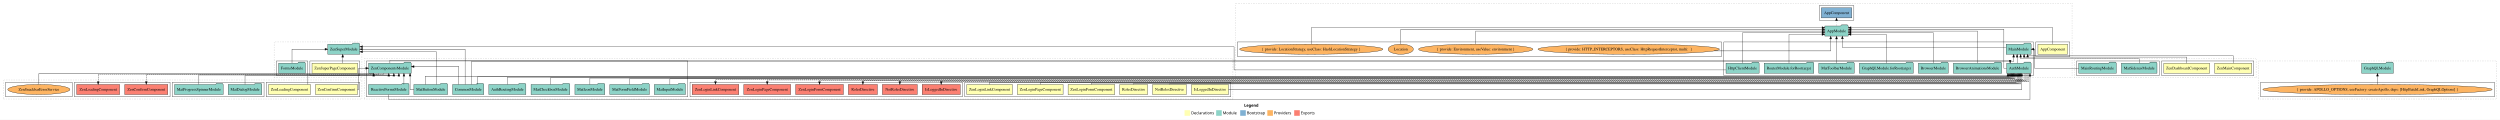
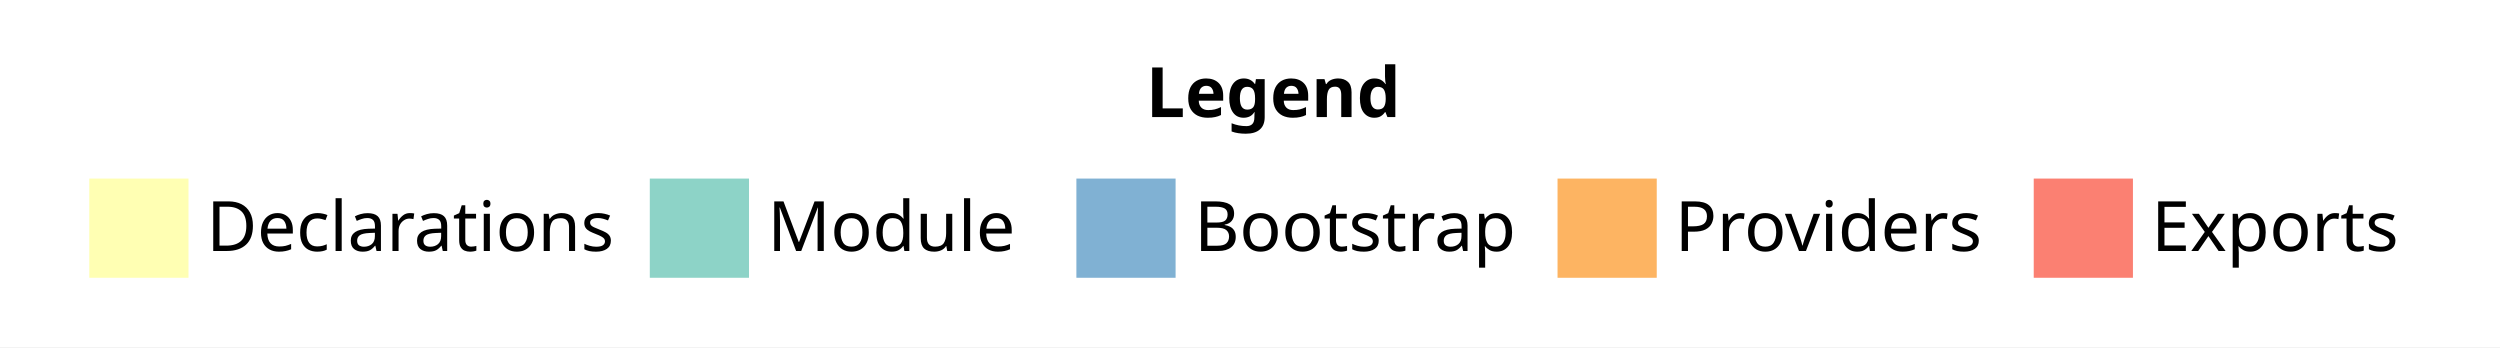
- <svg xmlns="http://www.w3.org/2000/svg" width="8938pt" height="428pt" viewBox="0.00 0.00 8938.00 428.00">
-   <g id="graph0" class="graph" transform="scale(1 1) rotate(0) translate(4 424)">
-     <polygon fill="white" stroke="transparent" points="-4,4 -4,-424 8934,-424 8934,4 -4,4" />
-     <text text-anchor="start" x="4444.01" y="-42.4" font-family="sans-serif" font-weight="bold" font-size="14.00">Legend</text>
-     <polygon fill="#ffffb3" stroke="transparent" points="4231,-10 4231,-30 4251,-30 4251,-10 4231,-10" />
-     <text text-anchor="start" x="4254.63" y="-15.4" font-family="sans-serif" font-size="14.00">  Declarations</text>
-     <polygon fill="#8dd3c7" stroke="transparent" points="4344,-10 4344,-30 4364,-30 4364,-10 4344,-10" />
-     <text text-anchor="start" x="4367.73" y="-15.4" font-family="sans-serif" font-size="14.00">  Module</text>
-     <polygon fill="#80b1d3" stroke="transparent" points="4430,-10 4430,-30 4450,-30 4450,-10 4430,-10" />
-     <text text-anchor="start" x="4453.78" y="-15.4" font-family="sans-serif" font-size="14.00">  Bootstrap</text>
-     <polygon fill="#fdb462" stroke="transparent" points="4527,-10 4527,-30 4547,-30 4547,-10 4527,-10" />
-     <text text-anchor="start" x="4550.67" y="-15.4" font-family="sans-serif" font-size="14.00">  Providers</text>
-     <polygon fill="#fb8072" stroke="transparent" points="4623,-10 4623,-30 4643,-30 4643,-10 4623,-10" />
-     <text text-anchor="start" x="4646.73" y="-15.4" font-family="sans-serif" font-size="14.00">  Exports</text>
-     <g id="clust1" class="cluster">
-       <polygon fill="none" stroke="black" stroke-dasharray="1,5" points="4412,-146 4412,-412 7404,-412 7404,-146 4412,-146" />
-     </g>
-     <g id="clust2" class="cluster">
-       <polygon fill="none" stroke="black" points="7274,-222 7274,-274 7396,-274 7396,-222 7274,-222" />
-     </g>
-     <g id="clust4" class="cluster">
-       <polygon fill="none" stroke="black" points="6159,-154 6159,-274 7266,-274 7266,-154 6159,-154" />
-     </g>
-     <g id="clust6" class="cluster">
-       <polygon fill="none" stroke="black" points="6500,-352 6500,-404 6624,-404 6624,-352 6500,-352" />
-     </g>
-     <g id="clust7" class="cluster">
-       <polygon fill="none" stroke="black" points="4420,-222 4420,-274 6151,-274 6151,-222 4420,-222" />
-     </g>
-     <g id="clust8" class="cluster">
-       <polygon fill="none" stroke="black" stroke-dasharray="1,5" points="1298,-70 1298,-214 4404,-214 4404,-70 1298,-70" />
-     </g>
-     <g id="clust9" class="cluster">
-       <polygon fill="none" stroke="black" points="3445,-78 3445,-130 4396,-130 4396,-78 3445,-78" />
-     </g>
-     <g id="clust16" class="cluster">
-       <polygon fill="none" stroke="black" points="1306,-78 1306,-206 2455,-206 2455,-78 1306,-78" />
-     </g>
-     <g id="clust17" class="cluster">
-       <polygon fill="none" stroke="black" points="2463,-78 2463,-130 3437,-130 3437,-78 2463,-78" />
-     </g>
-     <g id="clust20" class="cluster">
-       <polygon fill="none" stroke="black" stroke-dasharray="1,5" points="8070,-70 8070,-206 8922,-206 8922,-70 8070,-70" />
-     </g>
-     <g id="clust25" class="cluster">
-       <polygon fill="none" stroke="black" points="8078,-78 8078,-130 8914,-130 8914,-78 8078,-78" />
-     </g>
-     <g id="clust26" class="cluster">
-       <polygon fill="none" stroke="black" stroke-dasharray="1,5" points="7412,-146 7412,-214 8062,-214 8062,-146 7412,-146" />
-     </g>
-     <g id="clust27" class="cluster">
-       <polygon fill="none" stroke="black" points="7724,-154 7724,-206 8054,-206 8054,-154 7724,-154" />
-     </g>
-     <g id="clust30" class="cluster">
-       <polygon fill="none" stroke="black" points="7420,-154 7420,-206 7716,-206 7716,-154 7420,-154" />
-     </g>
-     <g id="clust34" class="cluster">
-       <polygon fill="none" stroke="black" stroke-dasharray="1,5" points="8,-70 8,-138 1290,-138 1290,-70 8,-70" />
-     </g>
-     <g id="clust35" class="cluster">
-       <polygon fill="none" stroke="black" points="948,-78 948,-130 1282,-130 1282,-78 948,-78" />
-     </g>
-     <g id="clust38" class="cluster">
-       <polygon fill="none" stroke="black" points="612,-78 612,-130 940,-130 940,-78 612,-78" />
-     </g>
-     <g id="clust39" class="cluster">
-       <polygon fill="none" stroke="black" points="262,-78 262,-130 604,-130 604,-78 262,-78" />
-     </g>
-     <g id="clust41" class="cluster">
-       <polygon fill="none" stroke="black" points="16,-78 16,-130 254,-130 254,-78 16,-78" />
-     </g>
-     <g id="clust42" class="cluster">
-       <polygon fill="none" stroke="black" stroke-dasharray="1,5" points="976,-146 976,-274 1290,-274 1290,-146 976,-146" />
-     </g>
-     <g id="clust43" class="cluster">
-       <polygon fill="none" stroke="black" points="1104,-154 1104,-206 1282,-206 1282,-154 1104,-154" />
-     </g>
-     <g id="clust45" class="cluster">
-       <polygon fill="none" stroke="black" points="984,-154 984,-206 1096,-206 1096,-154 984,-154" />
-     </g>
-     <g id="node1" class="node">
-       <polygon fill="#ffffb3" stroke="black" points="7387.94,-266 7282.06,-266 7282.06,-230 7387.94,-230 7387.94,-266" />
-       <text text-anchor="middle" x="7335" y="-243.8" font-family="Times,serif" font-size="14.00">AppComponent</text>
-     </g>
-     <g id="node2" class="node">
-       <polygon fill="#8dd3c7" stroke="black" points="6603.66,-331 6600.66,-335 6579.66,-335 6576.66,-331 6520.34,-331 6520.34,-295 6603.66,-295 6603.66,-331" />
-       <text text-anchor="middle" x="6562" y="-308.8" font-family="Times,serif" font-size="14.00">AppModule</text>
-     </g>
-     <g id="edge1" class="edge">
-       <path fill="none" stroke="black" d="M7335,-266.25C7335,-289.02 7335,-325 7335,-325 7335,-325 6613.83,-325 6613.83,-325" />
-       <polygon fill="black" stroke="black" points="6613.83,-321.5 6603.83,-325 6613.83,-328.5 6613.83,-321.5" />
-     </g>
-     <g id="node11" class="node">
-       <polygon fill="#80b1d3" stroke="black" points="6616.44,-396 6507.56,-396 6507.56,-360 6616.44,-360 6616.44,-396" />
-       <text text-anchor="middle" x="6562" y="-373.8" font-family="Times,serif" font-size="14.00">AppComponent </text>
-     </g>
-     <g id="edge10" class="edge">
-       <path fill="none" stroke="black" stroke-dasharray="1,5" d="M6562,-331.11C6562,-331.11 6562,-349.99 6562,-349.99" />
-       <polygon fill="black" stroke="black" points="6558.5,-349.99 6562,-359.99 6565.5,-349.99 6558.5,-349.99" />
-     </g>
-     <g id="node3" class="node">
-       <polygon fill="#8dd3c7" stroke="black" points="6961.47,-198 6958.47,-202 6937.47,-202 6934.47,-198 6854.53,-198 6854.53,-162 6961.47,-162 6961.47,-198" />
-       <text text-anchor="middle" x="6908" y="-175.8" font-family="Times,serif" font-size="14.00">BrowserModule</text>
-     </g>
-     <g id="edge2" class="edge">
-       <path fill="none" stroke="black" d="M6908,-198.2C6908,-233.31 6908,-307 6908,-307 6908,-307 6613.74,-307 6613.74,-307" />
-       <polygon fill="black" stroke="black" points="6613.74,-303.5 6603.74,-307 6613.74,-310.5 6613.74,-303.5" />
-     </g>
-     <g id="node4" class="node">
-       <polygon fill="#8dd3c7" stroke="black" points="7152.3,-198 7149.3,-202 7128.3,-202 7125.3,-198 6979.7,-198 6979.7,-162 7152.3,-162 7152.3,-198" />
-       <text text-anchor="middle" x="7066" y="-175.8" font-family="Times,serif" font-size="14.00">BrowserAnimationsModule</text>
-     </g>
-     <g id="edge3" class="edge">
-       <path fill="none" stroke="black" d="M7066,-198.21C7066,-234.64 7066,-313 7066,-313 7066,-313 6613.67,-313 6613.67,-313" />
-       <polygon fill="black" stroke="black" points="6613.67,-309.5 6603.67,-313 6613.67,-316.5 6613.67,-309.5" />
-     </g>
-     <g id="node5" class="node">
-       <polygon fill="#8dd3c7" stroke="black" points="6285.16,-198 6282.16,-202 6261.16,-202 6258.16,-198 6166.84,-198 6166.84,-162 6285.16,-162 6285.16,-198" />
-       <text text-anchor="middle" x="6226" y="-175.8" font-family="Times,serif" font-size="14.00">HttpClientModule</text>
-     </g>
-     <g id="edge4" class="edge">
-       <path fill="none" stroke="black" d="M6226,-198.2C6226,-233.31 6226,-307 6226,-307 6226,-307 6510.12,-307 6510.12,-307" />
-       <polygon fill="black" stroke="black" points="6510.12,-310.5 6520.12,-307 6510.12,-303.5 6510.12,-310.5" />
-     </g>
-     <g id="node51" class="node">
-       <polygon fill="#8dd3c7" stroke="black" points="1281.97,-266 1278.97,-270 1257.97,-270 1254.97,-266 1168.03,-266 1168.03,-230 1281.97,-230 1281.97,-266" />
-       <text text-anchor="middle" x="1225" y="-243.8" font-family="Times,serif" font-size="14.00">ZenSuperModule</text>
-     </g>
-     <g id="edge55" class="edge">
-       <path fill="none" stroke="black" d="M6166.8,-174C5854.02,-174 4408,-174 4408,-174 4408,-174 4408,-257 4408,-257 4408,-257 1292.28,-257 1292.28,-257" />
-       <polygon fill="black" stroke="black" points="1292.28,-253.5 1282.28,-257 1292.28,-260.5 1292.28,-253.5" />
-     </g>
-     <g id="node6" class="node">
-       <polygon fill="#8dd3c7" stroke="black" points="6480.84,-198 6477.84,-202 6456.84,-202 6453.84,-198 6303.16,-198 6303.16,-162 6480.84,-162 6480.84,-198" />
-       <text text-anchor="middle" x="6392" y="-175.8" font-family="Times,serif" font-size="14.00">RouterModule.forRoot(args)</text>
-     </g>
-     <g id="edge5" class="edge">
-       <path fill="none" stroke="black" d="M6392,-198.11C6392,-231.87 6392,-301 6392,-301 6392,-301 6509.98,-301 6509.98,-301" />
-       <polygon fill="black" stroke="black" points="6509.98,-304.5 6519.98,-301 6509.98,-297.5 6509.98,-304.5" />
-     </g>
-     <g id="node7" class="node">
-       <polygon fill="#8dd3c7" stroke="black" points="6625.42,-198 6622.42,-202 6601.42,-202 6598.42,-198 6498.58,-198 6498.58,-162 6625.42,-162 6625.42,-198" />
-       <text text-anchor="middle" x="6562" y="-175.8" font-family="Times,serif" font-size="14.00">MatToolbarModule</text>
-     </g>
-     <g id="edge6" class="edge">
-       <path fill="none" stroke="black" d="M6562,-198.21C6562,-198.21 6562,-284.58 6562,-284.58" />
-       <polygon fill="black" stroke="black" points="6558.5,-284.58 6562,-294.58 6565.5,-284.58 6558.5,-284.58" />
-     </g>
-     <g id="node8" class="node">
-       <polygon fill="#8dd3c7" stroke="black" points="7257.55,-198 7254.55,-202 7233.55,-202 7230.55,-198 7170.45,-198 7170.45,-162 7257.55,-162 7257.55,-198" />
-       <text text-anchor="middle" x="7214" y="-175.8" font-family="Times,serif" font-size="14.00">AuthModule</text>
-     </g>
-     <g id="edge7" class="edge">
-       <path fill="none" stroke="black" d="M7170.15,-180C7164.32,-180 7160.3,-180 7160.3,-180 7160.3,-180 7160.3,-319 7160.3,-319 7160.3,-319 6614.07,-319 6614.07,-319" />
-       <polygon fill="black" stroke="black" points="6614.07,-315.5 6604.07,-319 6614.07,-322.5 6614.07,-315.5" />
-     </g>
-     <g id="node9" class="node">
-       <polygon fill="#8dd3c7" stroke="black" points="7257.6,-266 7254.6,-270 7233.6,-270 7230.6,-266 7168.4,-266 7168.4,-230 7257.6,-230 7257.6,-266" />
-       <text text-anchor="middle" x="7213" y="-243.8" font-family="Times,serif" font-size="14.00">MainModule</text>
-     </g>
-     <g id="edge42" class="edge">
-       <path fill="none" stroke="black" d="M7207.65,-198.22C7207.65,-198.22 7207.65,-219.73 7207.65,-219.73" />
-       <polygon fill="black" stroke="black" points="7204.15,-219.73 7207.65,-229.73 7211.15,-219.73 7204.15,-219.73" />
-     </g>
-     <g id="node31" class="node">
-       <polygon fill="#fb8072" stroke="black" points="3429.12,-122 3292.88,-122 3292.88,-86 3429.12,-86 3429.12,-122" />
-       <text text-anchor="middle" x="3361" y="-99.8" font-family="Times,serif" font-size="14.00">IsLoggedInDirective </text>
-     </g>
-     <g id="edge30" class="edge">
-       <path fill="none" stroke="black" stroke-dasharray="5,2" d="M7249.44,-161.85C7249.44,-148.26 7249.44,-132 7249.44,-132 7249.44,-132 3361,-132 3361,-132 3361,-132 3361,-131.02 3361,-131.02" />
-       <polygon fill="black" stroke="black" points="3364.5,-132.21 3361,-122.21 3357.5,-132.21 3364.5,-132.21" />
-     </g>
-     <g id="node32" class="node">
-       <polygon fill="#fb8072" stroke="black" points="3275.47,-122 3150.53,-122 3150.53,-86 3275.47,-86 3275.47,-122" />
-       <text text-anchor="middle" x="3213" y="-99.8" font-family="Times,serif" font-size="14.00">NotRolesDirective </text>
-     </g>
-     <g id="edge31" class="edge">
-       <path fill="none" stroke="black" stroke-dasharray="5,2" d="M7245.27,-161.82C7245.27,-148.96 7245.27,-134 7245.27,-134 7245.27,-134 3213,-134 3213,-134 3213,-134 3213,-132.14 3213,-132.14" />
-       <polygon fill="black" stroke="black" points="3216.5,-132.14 3213,-122.14 3209.5,-132.14 3216.5,-132.14" />
-     </g>
-     <g id="node33" class="node">
-       <polygon fill="#fb8072" stroke="black" points="3132.97,-122 3029.03,-122 3029.03,-86 3132.97,-86 3132.97,-122" />
-       <text text-anchor="middle" x="3081" y="-99.8" font-family="Times,serif" font-size="14.00">RolesDirective </text>
-     </g>
-     <g id="edge32" class="edge">
-       <path fill="none" stroke="black" stroke-dasharray="5,2" d="M7241.1,-161.96C7241.1,-149.44 7241.1,-135 7241.1,-135 7241.1,-135 3081,-135 3081,-135 3081,-135 3081,-132.03 3081,-132.03" />
-       <polygon fill="black" stroke="black" points="3084.5,-132.03 3081,-122.03 3077.5,-132.03 3084.5,-132.03" />
-     </g>
-     <g id="node34" class="node">
-       <polygon fill="#fb8072" stroke="black" points="3011.38,-122 2840.62,-122 2840.62,-86 3011.38,-86 3011.38,-122" />
-       <text text-anchor="middle" x="2926" y="-99.8" font-family="Times,serif" font-size="14.00">ZenLoginFormComponent </text>
-     </g>
-     <g id="edge33" class="edge">
-       <path fill="none" stroke="black" stroke-dasharray="5,2" d="M7236.93,-161.51C7236.93,-149.86 7236.93,-137 7236.93,-137 7236.93,-137 2926,-137 2926,-137 2926,-137 2926,-132.04 2926,-132.04" />
-       <polygon fill="black" stroke="black" points="2929.5,-132.04 2926,-122.04 2922.5,-132.04 2929.5,-132.04" />
-     </g>
-     <g id="node35" class="node">
-       <polygon fill="#fb8072" stroke="black" points="2822.75,-122 2655.25,-122 2655.25,-86 2822.75,-86 2822.75,-122" />
-       <text text-anchor="middle" x="2739" y="-99.8" font-family="Times,serif" font-size="14.00">ZenLoginPageComponent </text>
-     </g>
-     <g id="edge34" class="edge">
-       <path fill="none" stroke="black" stroke-dasharray="5,2" d="M7232.76,-161.94C7232.76,-150.56 7232.76,-138 7232.76,-138 7232.76,-138 2739,-138 2739,-138 2739,-138 2739,-132.19 2739,-132.19" />
-       <polygon fill="black" stroke="black" points="2742.5,-132.19 2739,-122.19 2735.5,-132.19 2742.5,-132.19" />
-     </g>
-     <g id="node36" class="node">
-       <polygon fill="#fb8072" stroke="black" points="2637.49,-122 2470.51,-122 2470.51,-86 2637.49,-86 2637.49,-122" />
-       <text text-anchor="middle" x="2554" y="-99.8" font-family="Times,serif" font-size="14.00">ZenLoginLinkComponent </text>
-     </g>
-     <g id="edge35" class="edge">
-       <path fill="none" stroke="black" stroke-dasharray="5,2" d="M7228.59,-161.87C7228.59,-151.29 7228.59,-140 7228.59,-140 7228.59,-140 2554,-140 2554,-140 2554,-140 2554,-132.42 2554,-132.42" />
-       <polygon fill="black" stroke="black" points="2557.5,-132.42 2554,-122.42 2550.5,-132.42 2557.5,-132.42" />
-     </g>
-     <g id="edge8" class="edge">
-       <path fill="none" stroke="black" d="M7168.44,-254C7024.76,-254 6582.91,-254 6582.91,-254 6582.91,-254 6582.91,-284.98 6582.91,-284.98" />
-       <polygon fill="black" stroke="black" points="6579.41,-284.98 6582.91,-294.98 6586.41,-284.98 6579.41,-284.98" />
-     </g>
-     <g id="node10" class="node">
-       <polygon fill="#8dd3c7" stroke="black" points="6836.38,-198 6833.38,-202 6812.38,-202 6809.38,-198 6643.62,-198 6643.62,-162 6836.38,-162 6836.38,-198" />
-       <text text-anchor="middle" x="6740" y="-175.8" font-family="Times,serif" font-size="14.00">GraphQLModule.forRoot(args)</text>
-     </g>
-     <g id="edge9" class="edge">
-       <path fill="none" stroke="black" d="M6740,-198.11C6740,-231.87 6740,-301 6740,-301 6740,-301 6613.73,-301 6613.73,-301" />
-       <polygon fill="black" stroke="black" points="6613.73,-297.5 6603.73,-301 6613.73,-304.5 6613.73,-297.5" />
-     </g>
-     <g id="node12" class="node">
-       <ellipse fill="#fdb462" stroke="black" cx="5004" cy="-248" rx="45.22" ry="18" />
-       <text text-anchor="middle" x="5004" y="-243.8" font-family="Times,serif" font-size="14.00">Location</text>
-     </g>
-     <g id="edge11" class="edge">
-       <path fill="none" stroke="black" d="M5004,-266.28C5004,-287.32 5004,-319 5004,-319 5004,-319 6510.33,-319 6510.33,-319" />
-       <polygon fill="black" stroke="black" points="6510.33,-322.5 6520.33,-319 6510.33,-315.5 6510.33,-322.5" />
-     </g>
-     <g id="node13" class="node">
-       <ellipse fill="#fdb462" stroke="black" cx="4684" cy="-248" rx="256.11" ry="18" />
-       <text text-anchor="middle" x="4684" y="-243.8" font-family="Times,serif" font-size="14.00">{ provide: LocationStrategy, useClass: HashLocationStrategy }</text>
-     </g>
-     <g id="edge12" class="edge">
-       <path fill="none" stroke="black" d="M4684,-266.25C4684,-289.02 4684,-325 4684,-325 4684,-325 6510.14,-325 6510.14,-325" />
-       <polygon fill="black" stroke="black" points="6510.14,-328.5 6520.14,-325 6510.14,-321.5 6510.14,-328.5" />
-     </g>
-     <g id="node14" class="node">
-       <ellipse fill="#fdb462" stroke="black" cx="5819" cy="-248" rx="324.36" ry="18" />
-       <text text-anchor="middle" x="5819" y="-243.8" font-family="Times,serif" font-size="14.00">{ provide: HTTP_INTERCEPTORS, useClass: HttpRequestInterceptor, multi:  }</text>
-     </g>
-     <g id="edge13" class="edge">
-       <path fill="none" stroke="black" d="M6124.71,-242C6321.65,-242 6541.09,-242 6541.09,-242 6541.09,-242 6541.09,-284.72 6541.09,-284.72" />
-       <polygon fill="black" stroke="black" points="6537.59,-284.72 6541.09,-294.72 6544.59,-284.72 6537.59,-284.72" />
-     </g>
-     <g id="node15" class="node">
-       <ellipse fill="#fdb462" stroke="black" cx="5272" cy="-248" rx="204.64" ry="18" />
-       <text text-anchor="middle" x="5272" y="-243.8" font-family="Times,serif" font-size="14.00">{ provide: Environment, useValue: environment }</text>
-     </g>
-     <g id="edge14" class="edge">
-       <path fill="none" stroke="black" d="M5272,-266.11C5272,-285.34 5272,-313 5272,-313 5272,-313 6510.18,-313 6510.18,-313" />
-       <polygon fill="black" stroke="black" points="6510.18,-316.5 6520.18,-313 6510.18,-309.5 6510.18,-316.5" />
-     </g>
-     <g id="node16" class="node">
-       <polygon fill="#ffffb3" stroke="black" points="4388.12,-122 4255.88,-122 4255.88,-86 4388.12,-86 4388.12,-122" />
-       <text text-anchor="middle" x="4322" y="-99.8" font-family="Times,serif" font-size="14.00">IsLoggedInDirective</text>
-     </g>
-     <g id="edge15" class="edge">
-       <path fill="none" stroke="black" d="M4388.42,-104C4821.39,-104 7224.42,-104 7224.42,-104 7224.42,-104 7224.42,-151.99 7224.42,-151.99" />
-       <polygon fill="black" stroke="black" points="7220.92,-151.99 7224.42,-161.99 7227.92,-151.99 7220.92,-151.99" />
-     </g>
-     <g id="node17" class="node">
-       <polygon fill="#ffffb3" stroke="black" points="4237.47,-122 4116.53,-122 4116.53,-86 4237.47,-86 4237.47,-122" />
-       <text text-anchor="middle" x="4177" y="-99.8" font-family="Times,serif" font-size="14.00">NotRolesDirective</text>
-     </g>
-     <g id="edge16" class="edge">
-       <path fill="none" stroke="black" d="M4177,-122.15C4177,-123.3 4177,-124 4177,-124 4177,-124 7220.25,-124 7220.25,-124 7220.25,-124 7220.25,-151.97 7220.25,-151.97" />
-       <polygon fill="black" stroke="black" points="7216.75,-151.97 7220.25,-161.97 7223.75,-151.97 7216.75,-151.97" />
-     </g>
-     <g id="node18" class="node">
-       <polygon fill="#ffffb3" stroke="black" points="4098.97,-122 3999.03,-122 3999.03,-86 4098.97,-86 4098.97,-122" />
-       <text text-anchor="middle" x="4049" y="-99.8" font-family="Times,serif" font-size="14.00">RolesDirective</text>
-     </g>
-     <g id="edge17" class="edge">
-       <path fill="none" stroke="black" d="M4049,-122.17C4049,-124.45 4049,-126 4049,-126 4049,-126 7216.08,-126 7216.08,-126 7216.08,-126 7216.08,-151.72 7216.08,-151.72" />
-       <polygon fill="black" stroke="black" points="7212.58,-151.72 7216.08,-161.72 7219.58,-151.72 7212.58,-151.72" />
-     </g>
-     <g id="node19" class="node">
-       <polygon fill="#ffffb3" stroke="black" points="3981.38,-122 3814.62,-122 3814.62,-86 3981.38,-86 3981.38,-122" />
-       <text text-anchor="middle" x="3898" y="-99.8" font-family="Times,serif" font-size="14.00">ZenLoginFormComponent</text>
-     </g>
-     <g id="edge18" class="edge">
-       <path fill="none" stroke="black" d="M3898,-122.12C3898,-124.97 3898,-127 3898,-127 3898,-127 7211.92,-127 7211.92,-127 7211.92,-127 7211.92,-151.76 7211.92,-151.76" />
-       <polygon fill="black" stroke="black" points="7208.42,-151.76 7211.92,-161.76 7215.42,-151.76 7208.42,-151.76" />
-     </g>
-     <g id="node20" class="node">
-       <polygon fill="#ffffb3" stroke="black" points="3796.75,-122 3633.25,-122 3633.25,-86 3796.75,-86 3796.75,-122" />
-       <text text-anchor="middle" x="3715" y="-99.8" font-family="Times,serif" font-size="14.00">ZenLoginPageComponent</text>
-     </g>
-     <g id="edge19" class="edge">
-       <path fill="none" stroke="black" d="M3715,-122.17C3715,-126.05 3715,-129 3715,-129 3715,-129 7207.75,-129 7207.75,-129 7207.75,-129 7207.75,-151.88 7207.75,-151.88" />
-       <polygon fill="black" stroke="black" points="7204.25,-151.88 7207.75,-161.88 7211.25,-151.88 7204.25,-151.88" />
-     </g>
-     <g id="node21" class="node">
-       <polygon fill="#ffffb3" stroke="black" points="3615.49,-122 3452.51,-122 3452.51,-86 3615.49,-86 3615.49,-122" />
-       <text text-anchor="middle" x="3534" y="-99.8" font-family="Times,serif" font-size="14.00">ZenLoginLinkComponent</text>
-     </g>
-     <g id="edge20" class="edge">
-       <path fill="none" stroke="black" d="M3534,-122.06C3534,-126.49 3534,-130 3534,-130 3534,-130 7203.58,-130 7203.58,-130 7203.58,-130 7203.58,-151.95 7203.58,-151.95" />
-       <polygon fill="black" stroke="black" points="7200.08,-151.95 7203.58,-161.95 7207.08,-151.95 7200.08,-151.95" />
-     </g>
-     <g id="node22" class="node">
-       <polygon fill="#8dd3c7" stroke="black" points="1725.67,-122 1722.67,-126 1701.67,-126 1698.67,-122 1614.33,-122 1614.33,-86 1725.67,-86 1725.67,-122" />
-       <text text-anchor="middle" x="1670" y="-99.8" font-family="Times,serif" font-size="14.00">CommonModule</text>
-     </g>
-     <g id="edge21" class="edge">
-       <path fill="none" stroke="black" d="M1703.5,-122.18C1703.5,-135.04 1703.5,-150 1703.5,-150 1703.5,-150 7178.56,-150 7178.56,-150 7178.56,-150 7178.56,-151.86 7178.56,-151.86" />
-       <polygon fill="black" stroke="black" points="7175.06,-151.86 7178.56,-161.86 7182.06,-151.86 7175.06,-151.86" />
-     </g>
-     <g id="edge39" class="edge">
-       <path fill="none" stroke="black" d="M1681.17,-122.34C1681.17,-151.21 1681.17,-204 1681.17,-204 1681.17,-204 7195.18,-204 7195.18,-204 7195.18,-204 7195.18,-219.85 7195.18,-219.85" />
-       <polygon fill="black" stroke="black" points="7191.68,-219.85 7195.18,-229.85 7198.68,-219.85 7191.68,-219.85" />
-     </g>
-     <g id="node30" class="node">
-       <polygon fill="#8dd3c7" stroke="black" points="1466.09,-198 1463.09,-202 1442.09,-202 1439.09,-198 1313.91,-198 1313.91,-162 1466.09,-162 1466.09,-198" />
-       <text text-anchor="middle" x="1390" y="-175.8" font-family="Times,serif" font-size="14.00">ZenComponentsModule</text>
-     </g>
-     <g id="edge45" class="edge">
-       <path fill="none" stroke="black" d="M1636.5,-122.2C1636.5,-146.36 1636.5,-186 1636.5,-186 1636.5,-186 1476.31,-186 1476.31,-186" />
-       <polygon fill="black" stroke="black" points="1476.31,-182.5 1466.31,-186 1476.31,-189.5 1476.31,-182.5" />
-     </g>
-     <g id="edge54" class="edge">
-       <path fill="none" stroke="black" d="M1658.83,-122.24C1658.83,-160.99 1658.83,-248 1658.83,-248 1658.83,-248 1292.16,-248 1292.16,-248" />
-       <polygon fill="black" stroke="black" points="1292.16,-244.5 1282.16,-248 1292.16,-251.5 1292.16,-244.5" />
-     </g>
-     <g id="node23" class="node">
-       <polygon fill="#8dd3c7" stroke="black" points="1458.3,-122 1455.3,-126 1434.3,-126 1431.3,-122 1313.7,-122 1313.7,-86 1458.3,-86 1458.3,-122" />
-       <text text-anchor="middle" x="1386" y="-99.8" font-family="Times,serif" font-size="14.00">ReactiveFormsModule</text>
-     </g>
-     <g id="edge22" class="edge">
-       <path fill="none" stroke="black" d="M1386,-85.58C1386,-76.72 1386,-68 1386,-68 1386,-68 7253.6,-68 7253.6,-68 7253.6,-68 7253.6,-151.51 7253.6,-151.51" />
-       <polygon fill="black" stroke="black" points="7250.1,-151.51 7253.6,-161.51 7257.1,-151.51 7250.1,-151.51" />
-     </g>
-     <g id="edge46" class="edge">
-       <path fill="none" stroke="black" d="M1440.13,-122.01C1440.13,-122.01 1440.13,-151.85 1440.13,-151.85" />
-       <polygon fill="black" stroke="black" points="1436.63,-151.85 1440.13,-161.85 1443.63,-151.85 1436.63,-151.85" />
-     </g>
-     <g id="node24" class="node">
-       <polygon fill="#8dd3c7" stroke="black" points="2446.65,-122 2443.65,-126 2422.65,-126 2419.65,-122 2335.35,-122 2335.35,-86 2446.65,-86 2446.65,-122" />
-       <text text-anchor="middle" x="2391" y="-99.8" font-family="Times,serif" font-size="14.00">MatInputModule</text>
-     </g>
-     <g id="edge23" class="edge">
-       <path fill="none" stroke="black" d="M2391,-122.11C2391,-131.9 2391,-142 2391,-142 2391,-142 7199.41,-142 7199.41,-142 7199.41,-142 7199.41,-151.89 7199.41,-151.89" />
-       <polygon fill="black" stroke="black" points="7195.91,-151.89 7199.41,-161.89 7202.91,-151.89 7195.91,-151.89" />
-     </g>
-     <g id="node25" class="node">
-       <polygon fill="#8dd3c7" stroke="black" points="2317.71,-122 2314.71,-126 2293.71,-126 2290.71,-122 2176.29,-122 2176.29,-86 2317.71,-86 2317.71,-122" />
-       <text text-anchor="middle" x="2247" y="-99.8" font-family="Times,serif" font-size="14.00">MatFormFieldModule</text>
-     </g>
-     <g id="edge24" class="edge">
-       <path fill="none" stroke="black" d="M2247,-122.13C2247,-132.31 2247,-143 2247,-143 2247,-143 7195.24,-143 7195.24,-143 7195.24,-143 7195.24,-151.93 7195.24,-151.93" />
-       <polygon fill="black" stroke="black" points="7191.74,-151.93 7195.24,-161.93 7198.74,-151.93 7191.74,-151.93" />
-     </g>
-     <g id="node26" class="node">
-       <polygon fill="#8dd3c7" stroke="black" points="2158.47,-122 2155.47,-126 2134.47,-126 2131.47,-122 2051.53,-122 2051.53,-86 2158.47,-86 2158.47,-122" />
-       <text text-anchor="middle" x="2105" y="-99.8" font-family="Times,serif" font-size="14.00">MatIconModule</text>
-     </g>
-     <g id="edge25" class="edge">
-       <path fill="none" stroke="black" d="M2105,-122.1C2105,-133.09 2105,-145 2105,-145 2105,-145 7191.07,-145 7191.07,-145 7191.07,-145 7191.07,-151.68 7191.07,-151.68" />
-       <polygon fill="black" stroke="black" points="7187.57,-151.68 7191.07,-161.68 7194.57,-151.68 7187.57,-151.68" />
-     </g>
-     <g id="node27" class="node">
-       <polygon fill="#8dd3c7" stroke="black" points="1596.22,-122 1593.22,-126 1572.22,-126 1569.22,-122 1475.78,-122 1475.78,-86 1596.22,-86 1596.22,-122" />
-       <text text-anchor="middle" x="1536" y="-99.8" font-family="Times,serif" font-size="14.00">MatButtonModule</text>
-     </g>
-     <g id="edge26" class="edge">
-       <path fill="none" stroke="black" d="M1515.96,-122.04C1515.96,-135.29 1515.96,-151 1515.96,-151 1515.96,-151 7174.4,-151 7174.4,-151 7174.4,-151 7174.4,-152.08 7174.4,-152.08" />
-       <polygon fill="black" stroke="black" points="7170.9,-151.8 7174.4,-161.8 7177.9,-151.8 7170.9,-151.8" />
-     </g>
-     <g id="edge47" class="edge">
-       <path fill="none" stroke="black" d="M1475.65,-104C1467.62,-104 1462.1,-104 1462.1,-104 1462.1,-104 1462.1,-151.99 1462.1,-151.99" />
-       <polygon fill="black" stroke="black" points="1458.6,-151.99 1462.1,-161.99 1465.6,-151.99 1458.6,-151.99" />
-     </g>
-     <g id="edge57" class="edge">
-       <path fill="none" stroke="black" d="M1556.04,-122.21C1556.04,-159.06 1556.04,-239 1556.04,-239 1556.04,-239 1292.28,-239 1292.28,-239" />
-       <polygon fill="black" stroke="black" points="1292.28,-235.5 1282.28,-239 1292.28,-242.5 1292.28,-235.5" />
-     </g>
-     <g id="node28" class="node">
-       <polygon fill="#8dd3c7" stroke="black" points="2033.37,-122 2030.37,-126 2009.37,-126 2006.37,-122 1894.63,-122 1894.63,-86 2033.37,-86 2033.37,-122" />
-       <text text-anchor="middle" x="1964" y="-99.8" font-family="Times,serif" font-size="14.00">MatCheckboxModule</text>
-     </g>
-     <g id="edge27" class="edge">
-       <path fill="none" stroke="black" d="M1964,-122.06C1964,-133.44 1964,-146 1964,-146 1964,-146 7186.9,-146 7186.9,-146 7186.9,-146 7186.9,-151.81 7186.9,-151.81" />
-       <polygon fill="black" stroke="black" points="7183.4,-151.81 7186.9,-161.81 7190.4,-151.81 7183.4,-151.81" />
-     </g>
-     <g id="node29" class="node">
-       <polygon fill="#8dd3c7" stroke="black" points="1876.17,-122 1873.17,-126 1852.17,-126 1849.17,-122 1743.83,-122 1743.83,-86 1876.17,-86 1876.17,-122" />
-       <text text-anchor="middle" x="1810" y="-99.8" font-family="Times,serif" font-size="14.00">AuthRoutingModule</text>
-     </g>
-     <g id="edge28" class="edge">
-       <path fill="none" stroke="black" d="M1810,-122.15C1810,-134.27 1810,-148 1810,-148 1810,-148 7182.73,-148 7182.73,-148 7182.73,-148 7182.73,-151.76 7182.73,-151.76" />
-       <polygon fill="black" stroke="black" points="7179.23,-151.76 7182.73,-161.76 7186.23,-151.76 7179.23,-151.76" />
-     </g>
-     <g id="edge29" class="edge">
-       <path fill="none" stroke="black" d="M1390,-198.2C1390,-204.03 1390,-209 1390,-209 1390,-209 7182.7,-209 7182.7,-209 7182.7,-209 7182.7,-207.92 7182.7,-207.92" />
-       <polygon fill="black" stroke="black" points="7186.2,-208.2 7182.7,-198.2 7179.2,-208.2 7186.2,-208.2" />
-     </g>
-     <g id="node47" class="node">
-       <polygon fill="#fb8072" stroke="black" points="596.04,-122 441.96,-122 441.96,-86 596.04,-86 596.04,-122" />
-       <text text-anchor="middle" x="519" y="-99.8" font-family="Times,serif" font-size="14.00">ZenConfirmComponent </text>
-     </g>
-     <g id="edge50" class="edge">
-       <path fill="none" stroke="black" stroke-dasharray="5,2" d="M1368.03,-161.83C1368.03,-159.55 1368.03,-158 1368.03,-158 1368.03,-158 519,-158 519,-158 519,-158 519,-132.28 519,-132.28" />
-       <polygon fill="black" stroke="black" points="522.5,-132.28 519,-122.28 515.5,-132.28 522.5,-132.28" />
-     </g>
-     <g id="node48" class="node">
-       <polygon fill="#fb8072" stroke="black" points="423.76,-122 270.24,-122 270.24,-86 423.76,-86 423.76,-122" />
-       <text text-anchor="middle" x="347" y="-99.8" font-family="Times,serif" font-size="14.00">ZenLoadingComponent </text>
-     </g>
-     <g id="edge51" class="edge">
-       <path fill="none" stroke="black" stroke-dasharray="5,2" d="M1350,-161.92C1350,-160.15 1350,-159 1350,-159 1350,-159 347,-159 347,-159 347,-159 347,-132.01 347,-132.01" />
-       <polygon fill="black" stroke="black" points="350.5,-132.01 347,-122.01 343.5,-132.01 350.5,-132.01" />
-     </g>
-     <g id="node37" class="node">
-       <ellipse fill="#fdb462" stroke="black" cx="8496" cy="-104" rx="409.93" ry="18" />
-       <text text-anchor="middle" x="8496" y="-99.8" font-family="Times,serif" font-size="14.00">{ provide: APOLLO_OPTIONS, useFactory: createApollo, deps: [HttpBatchLink, GraphQLOptions] }</text>
-     </g>
-     <g id="node38" class="node">
-       <polygon fill="#8dd3c7" stroke="black" points="8552.69,-198 8549.69,-202 8528.69,-202 8525.69,-198 8439.31,-198 8439.31,-162 8552.69,-162 8552.69,-198" />
-       <text text-anchor="middle" x="8496" y="-175.8" font-family="Times,serif" font-size="14.00">GraphQLModule</text>
-     </g>
-     <g id="edge36" class="edge">
-       <path fill="none" stroke="black" d="M8496,-122.01C8496,-122.01 8496,-151.85 8496,-151.85" />
-       <polygon fill="black" stroke="black" points="8492.5,-151.85 8496,-161.85 8499.5,-151.85 8492.5,-151.85" />
-     </g>
-     <g id="node39" class="node">
-       <polygon fill="#ffffb3" stroke="black" points="8046.15,-198 7913.85,-198 7913.85,-162 8046.15,-162 8046.15,-198" />
-       <text text-anchor="middle" x="7980" y="-175.8" font-family="Times,serif" font-size="14.00">ZenMainComponent</text>
-     </g>
-     <g id="edge37" class="edge">
-       <path fill="none" stroke="black" d="M7980,-198.04C7980,-210.56 7980,-225 7980,-225 7980,-225 7245.08,-225 7245.08,-225 7245.08,-225 7245.08,-225.49 7245.08,-225.49" />
-       <polygon fill="black" stroke="black" points="7241.58,-219.88 7245.08,-229.88 7248.58,-219.88 7241.58,-219.88" />
-     </g>
-     <g id="node40" class="node">
-       <polygon fill="#ffffb3" stroke="black" points="7895.74,-198 7732.26,-198 7732.26,-162 7895.74,-162 7895.74,-198" />
-       <text text-anchor="middle" x="7814" y="-175.8" font-family="Times,serif" font-size="14.00">ZenDashboardComponent</text>
-     </g>
-     <g id="edge38" class="edge">
-       <path fill="none" stroke="black" d="M7814,-198.13C7814,-208.71 7814,-220 7814,-220 7814,-220 7232.6,-220 7232.6,-220 7232.6,-220 7232.6,-220.98 7232.6,-220.98" />
-       <polygon fill="black" stroke="black" points="7229.1,-219.79 7232.6,-229.79 7236.1,-219.79 7229.1,-219.79" />
-     </g>
-     <g id="node41" class="node">
-       <polygon fill="#8dd3c7" stroke="black" points="7707.7,-198 7704.7,-202 7683.7,-202 7680.7,-198 7580.3,-198 7580.3,-162 7707.7,-162 7707.7,-198" />
-       <text text-anchor="middle" x="7644" y="-175.8" font-family="Times,serif" font-size="14.00">MatSidenavModule</text>
-     </g>
-     <g id="edge40" class="edge">
-       <path fill="none" stroke="black" d="M7644,-198.19C7644,-206.28 7644,-214 7644,-214 7644,-214 7220.13,-214 7220.13,-214 7220.13,-214 7220.13,-219.81 7220.13,-219.81" />
-       <polygon fill="black" stroke="black" points="7216.63,-219.81 7220.13,-229.81 7223.63,-219.81 7216.63,-219.81" />
-     </g>
-     <g id="node42" class="node">
-       <polygon fill="#8dd3c7" stroke="black" points="7562.22,-198 7559.22,-202 7538.22,-202 7535.22,-198 7427.78,-198 7427.78,-162 7562.22,-162 7562.22,-198" />
-       <text text-anchor="middle" x="7495" y="-175.8" font-family="Times,serif" font-size="14.00">MainRoutingModule</text>
-     </g>
-     <g id="edge41" class="edge">
-       <path fill="none" stroke="black" d="M7427.81,-180C7361.51,-180 7270.03,-180 7270.03,-180 7270.03,-180 7270.03,-248 7270.03,-248 7270.03,-248 7267.65,-248 7267.65,-248" />
-       <polygon fill="black" stroke="black" points="7267.65,-244.5 7257.65,-248 7267.65,-251.5 7267.65,-244.5" />
-     </g>
-     <g id="node43" class="node">
-       <polygon fill="#ffffb3" stroke="black" points="1274.04,-122 1123.96,-122 1123.96,-86 1274.04,-86 1274.04,-122" />
-       <text text-anchor="middle" x="1199" y="-99.8" font-family="Times,serif" font-size="14.00">ZenConfirmComponent</text>
-     </g>
-     <g id="edge43" class="edge">
-       <path fill="none" stroke="black" d="M1274.41,-104C1276.84,-104 1278.24,-104 1278.24,-104 1278.24,-104 1278.24,-180 1278.24,-180 1278.24,-180 1303.91,-180 1303.91,-180" />
-       <polygon fill="black" stroke="black" points="1303.91,-183.5 1313.91,-180 1303.91,-176.5 1303.91,-183.5" />
-     </g>
-     <g id="node44" class="node">
-       <polygon fill="#ffffb3" stroke="black" points="1105.76,-122 956.24,-122 956.24,-86 1105.76,-86 1105.76,-122" />
-       <text text-anchor="middle" x="1031" y="-99.8" font-family="Times,serif" font-size="14.00">ZenLoadingComponent</text>
-     </g>
-     <g id="edge44" class="edge">
-       <path fill="none" stroke="black" d="M1096.77,-122.25C1096.77,-136.18 1096.77,-153 1096.77,-153 1096.77,-153 1422.1,-153 1422.1,-153 1422.1,-153 1422.1,-153.88 1422.1,-153.88" />
-       <polygon fill="black" stroke="black" points="1418.6,-151.84 1422.1,-161.84 1425.6,-151.84 1418.6,-151.84" />
-     </g>
-     <g id="node45" class="node">
-       <polygon fill="#8dd3c7" stroke="black" points="932.2,-122 929.2,-126 908.2,-126 905.2,-122 811.8,-122 811.8,-86 932.2,-86 932.2,-122" />
-       <text text-anchor="middle" x="872" y="-99.8" font-family="Times,serif" font-size="14.00">MatDialogModule</text>
-     </g>
-     <g id="edge48" class="edge">
-       <path fill="none" stroke="black" d="M872,-122.05C872,-136.37 872,-154 872,-154 872,-154 1404.08,-154 1404.08,-154 1404.08,-154 1404.08,-154.79 1404.08,-154.79" />
-       <polygon fill="black" stroke="black" points="1400.58,-151.94 1404.08,-161.94 1407.58,-151.94 1400.58,-151.94" />
-     </g>
-     <g id="node46" class="node">
-       <polygon fill="#8dd3c7" stroke="black" points="793.86,-122 790.86,-126 769.86,-126 766.86,-122 620.14,-122 620.14,-86 793.86,-86 793.86,-122" />
-       <text text-anchor="middle" x="707" y="-99.8" font-family="Times,serif" font-size="14.00">MatProgressSpinnerModule</text>
-     </g>
-     <g id="edge49" class="edge">
-       <path fill="none" stroke="black" d="M707,-122.19C707,-137.18 707,-156 707,-156 707,-156 1386.05,-156 1386.05,-156 1386.05,-156 1386.05,-156.58 1386.05,-156.58" />
-       <polygon fill="black" stroke="black" points="1382.55,-151.81 1386.05,-161.81 1389.55,-151.81 1382.55,-151.81" />
-     </g>
-     <g id="node49" class="node">
-       <ellipse fill="#fdb462" stroke="black" cx="135" cy="-104" rx="111.12" ry="18" />
-       <text text-anchor="middle" x="135" y="-99.8" font-family="Times,serif" font-size="14.00">ZenSnackbarErrorService</text>
-     </g>
-     <g id="edge52" class="edge">
-       <path fill="none" stroke="black" d="M135,-122.04C135,-138.73 135,-161 135,-161 135,-161 1331.98,-161 1331.98,-161 1331.98,-161 1331.98,-161.08 1331.98,-161.08" />
-       <polygon fill="black" stroke="black" points="1328.48,-151.82 1331.98,-161.82 1335.48,-151.82 1328.48,-151.82" />
-     </g>
-     <g id="node50" class="node">
-       <polygon fill="#ffffb3" stroke="black" points="1274.47,-198 1111.53,-198 1111.53,-162 1274.47,-162 1274.47,-198" />
-       <text text-anchor="middle" x="1193" y="-175.8" font-family="Times,serif" font-size="14.00">ZenSuperPageComponent</text>
-     </g>
-     <g id="edge53" class="edge">
-       <path fill="none" stroke="black" d="M1221.25,-198.22C1221.25,-198.22 1221.25,-219.73 1221.25,-219.73" />
-       <polygon fill="black" stroke="black" points="1217.75,-219.73 1221.25,-229.73 1224.75,-219.73 1217.75,-219.73" />
-     </g>
-     <g id="node52" class="node">
-       <polygon fill="#8dd3c7" stroke="black" points="1087.83,-198 1084.83,-202 1063.83,-202 1060.83,-198 992.17,-198 992.17,-162 1087.83,-162 1087.83,-198" />
-       <text text-anchor="middle" x="1040" y="-175.8" font-family="Times,serif" font-size="14.00">FormsModule</text>
-     </g>
-     <g id="edge56" class="edge">
-       <path fill="none" stroke="black" d="M1040,-198.22C1040,-218.37 1040,-248 1040,-248 1040,-248 1157.98,-248 1157.98,-248" />
-       <polygon fill="black" stroke="black" points="1157.98,-251.5 1167.98,-248 1157.98,-244.5 1157.98,-251.5" />
-     </g>
+ <svg xmlns="http://www.w3.org/2000/svg" width="504pt" height="70pt" viewBox="0.00 0.00 504.00 70.00">
+   <g id="graph0" class="graph" transform="scale(1 1) rotate(0) translate(4 66)">
+     <polygon fill="white" stroke="transparent" points="-4,4 -4,-66 500,-66 500,4 -4,4" />
+     <text text-anchor="start" x="227.01" y="-42.4" font-family="sans-serif" font-weight="bold" font-size="14.00">Legend</text>
+     <polygon fill="#ffffb3" stroke="transparent" points="14,-10 14,-30 34,-30 34,-10 14,-10" />
+     <text text-anchor="start" x="37.63" y="-15.4" font-family="sans-serif" font-size="14.00">  Declarations</text>
+     <polygon fill="#8dd3c7" stroke="transparent" points="127,-10 127,-30 147,-30 147,-10 127,-10" />
+     <text text-anchor="start" x="150.73" y="-15.4" font-family="sans-serif" font-size="14.00">  Module</text>
+     <polygon fill="#80b1d3" stroke="transparent" points="213,-10 213,-30 233,-30 233,-10 213,-10" />
+     <text text-anchor="start" x="236.78" y="-15.4" font-family="sans-serif" font-size="14.00">  Bootstrap</text>
+     <polygon fill="#fdb462" stroke="transparent" points="310,-10 310,-30 330,-30 330,-10 310,-10" />
+     <text text-anchor="start" x="333.67" y="-15.4" font-family="sans-serif" font-size="14.00">  Providers</text>
+     <polygon fill="#fb8072" stroke="transparent" points="406,-10 406,-30 426,-30 426,-10 406,-10" />
+     <text text-anchor="start" x="429.73" y="-15.4" font-family="sans-serif" font-size="14.00">  Exports</text>
  </g>
</svg>
